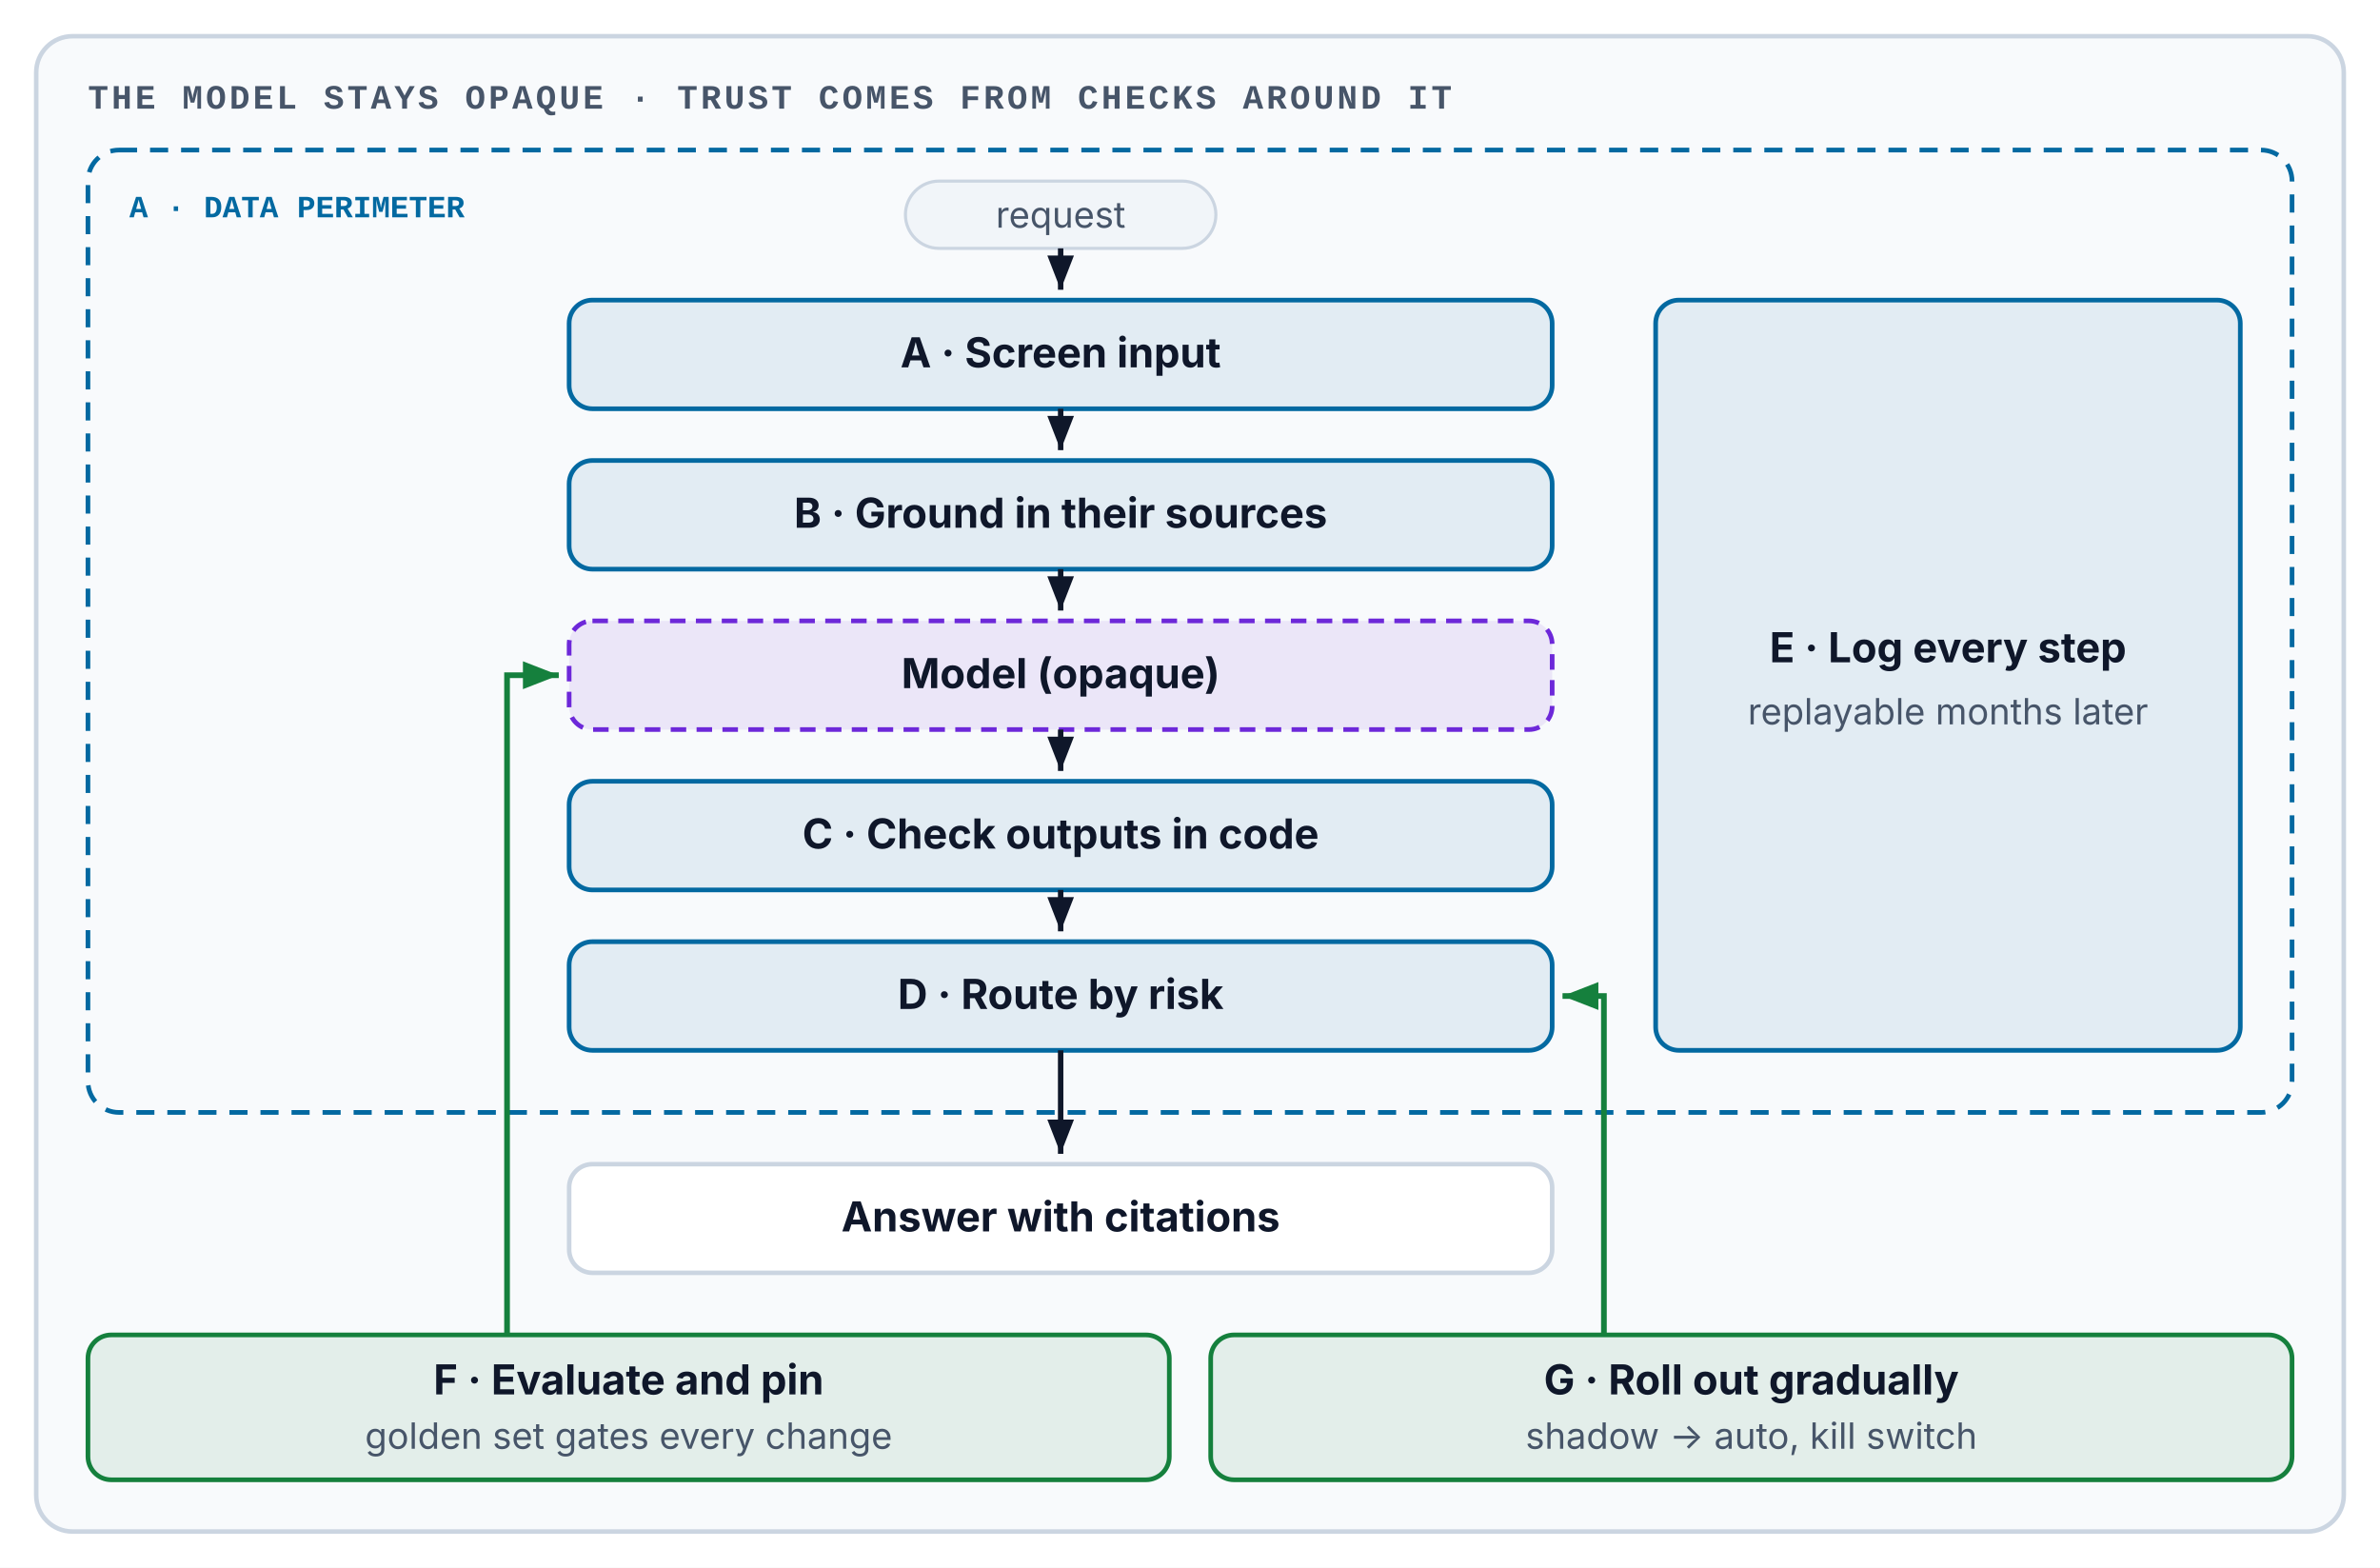
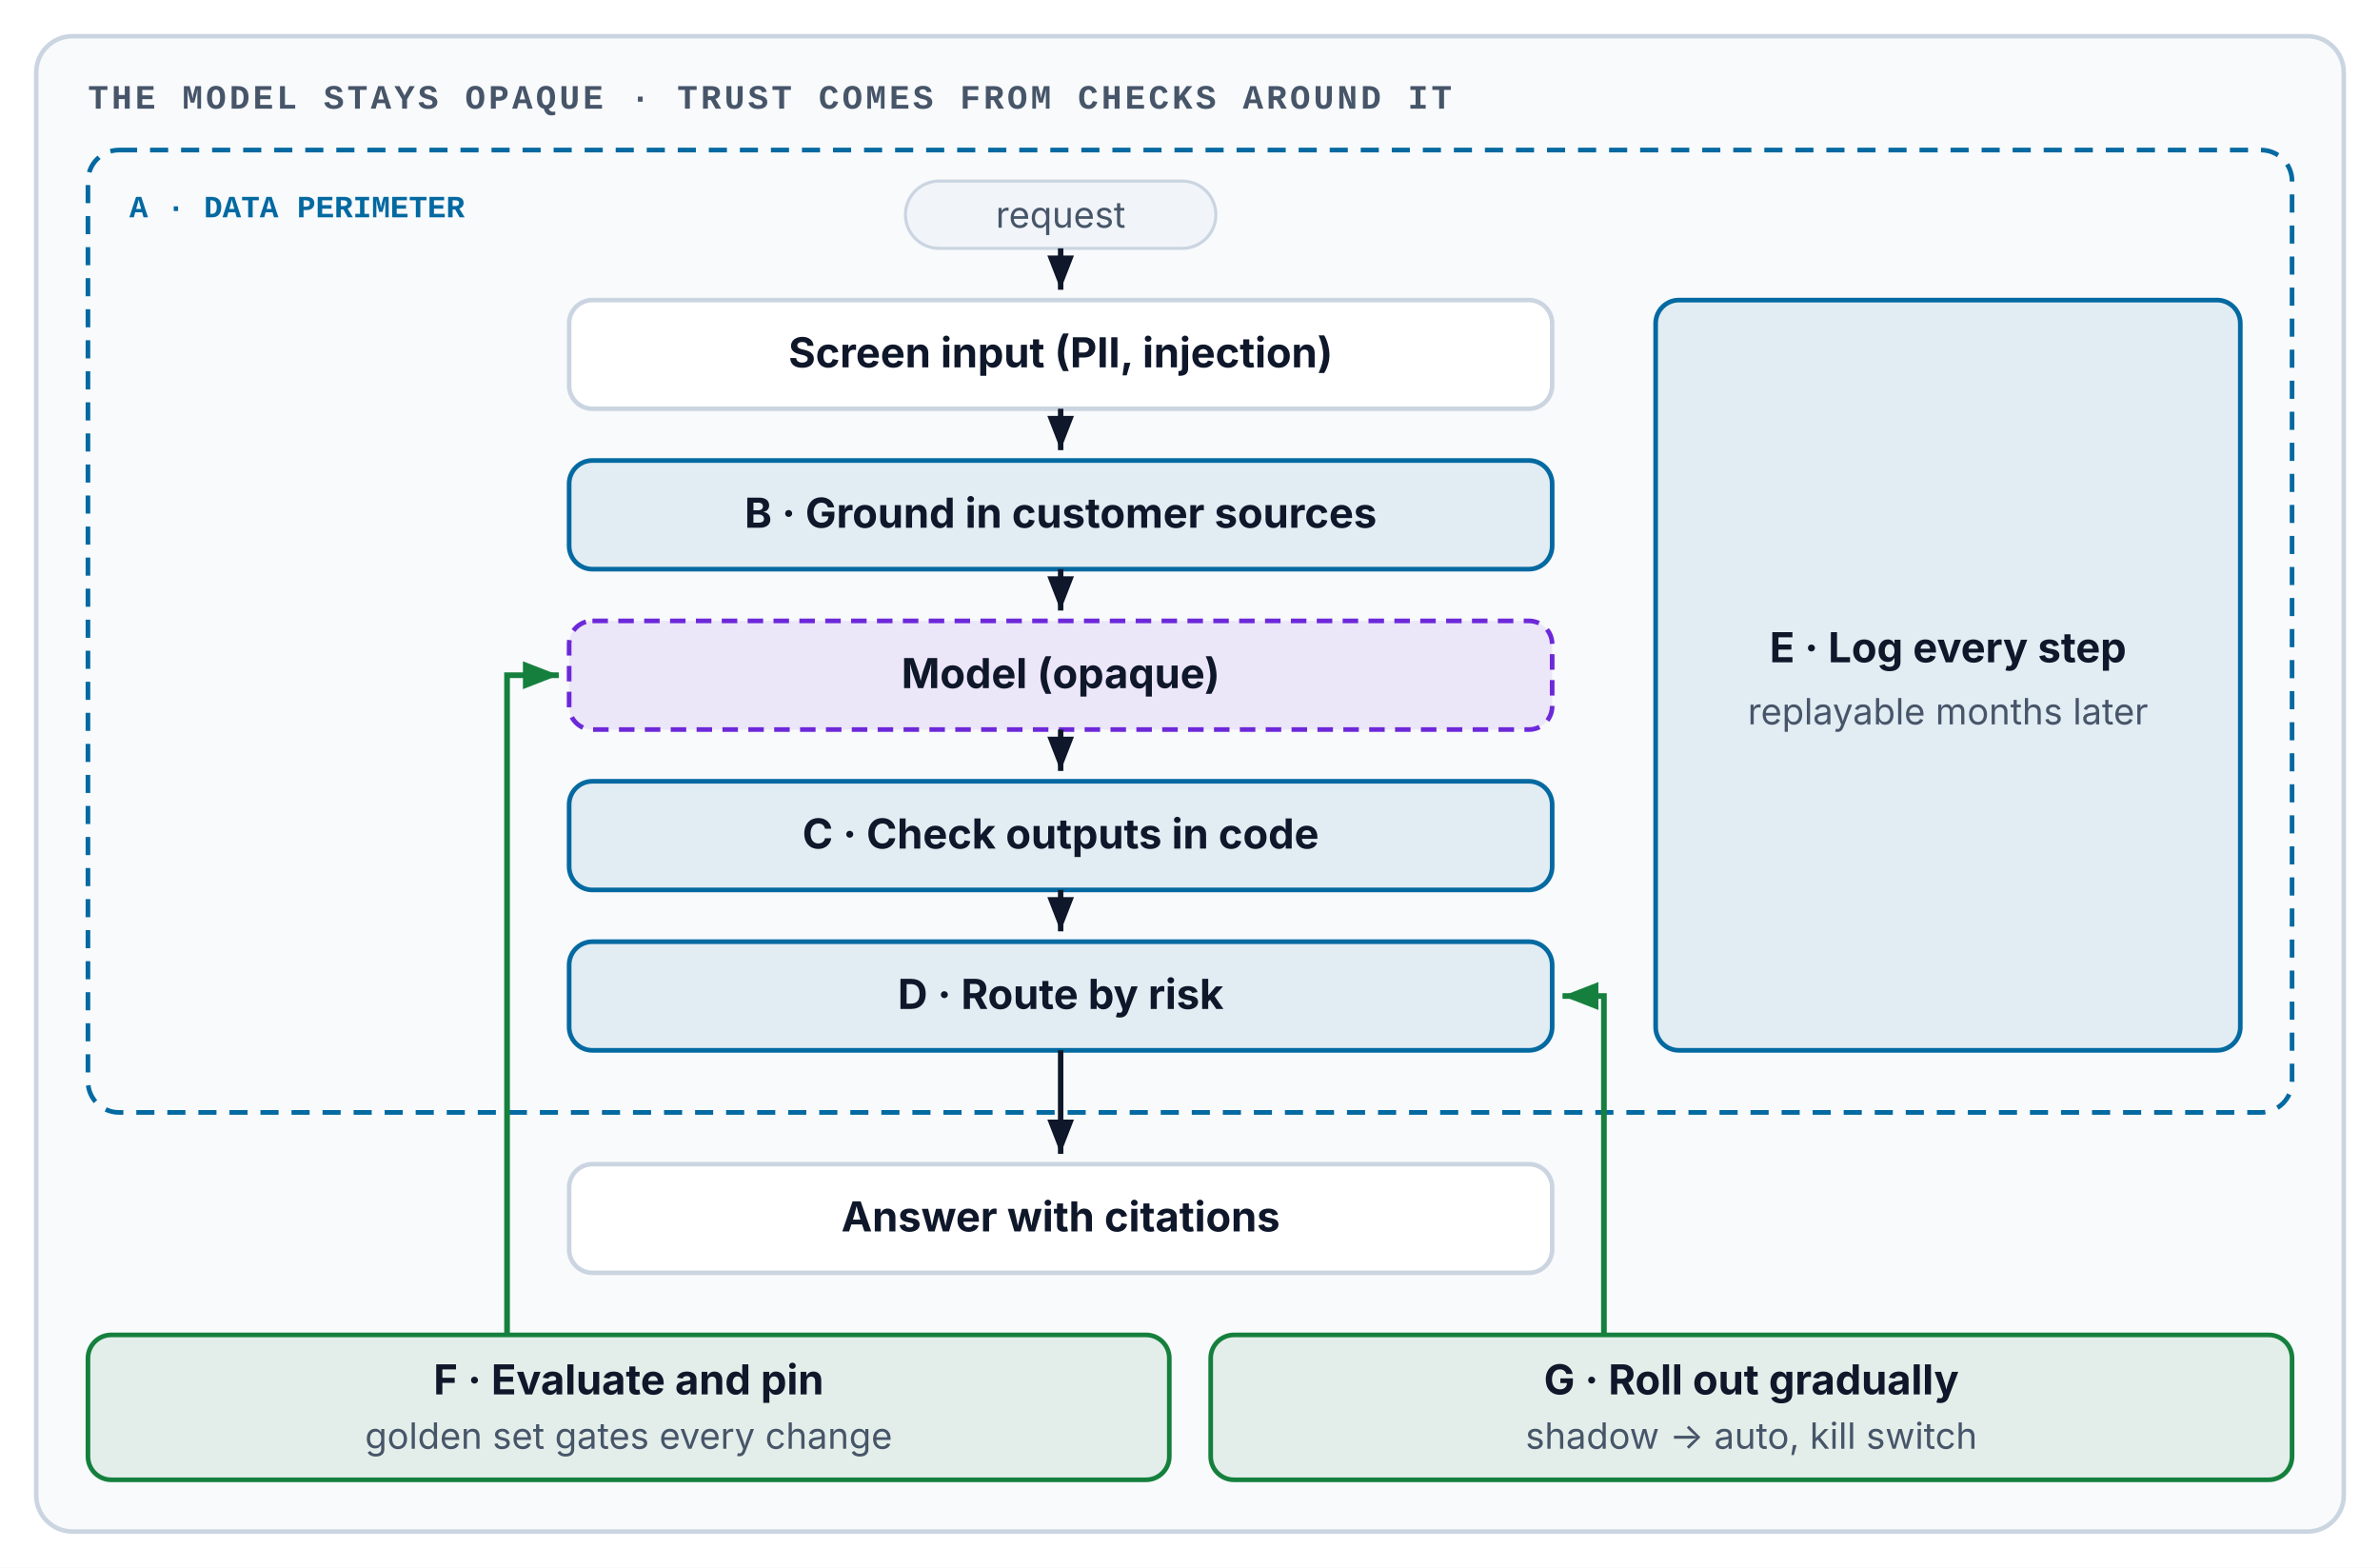
- <svg xmlns="http://www.w3.org/2000/svg" viewBox="0 0 920 606" role="img" aria-label="The model stays opaque; trust comes from checks around it, lettered in the order a request meets them. Inside the customer's data perimeter, a request is screened (A), grounded in their sources (B), handled by the opaque model, checked in code (C), and routed by risk (D), with every step logged (E). Evaluation and pinning gate every change (F), and the rollout stage sets how much is automated (G)" width="1840" height="1212">
+ <svg xmlns="http://www.w3.org/2000/svg" viewBox="0 0 920 606" role="img" aria-label="The model stays opaque; trust comes from checks around it, lettered in the order a request meets them. Inside the customer's data perimeter, a request is screened (A), grounded in customer sources (B), handled by the opaque model, checked in code (C), and routed by risk (D), with every step logged (E). Evaluation and pinning gate every change (F), and the rollout stage sets how much is automated (G)" width="1840" height="1212">
  <style>
    .t-b { font-family: Inter, 'Segoe UI', Roboto, Helvetica, Arial, sans-serif; font-size: 16px; font-weight: 700; fill: #0f172a; }
    .t-s { font-family: Inter, 'Segoe UI', Roboto, Helvetica, Arial, sans-serif; font-size: 14px; fill: #475569; }
    .t-c { text-anchor: middle; }
    .t-m-c { font-family: 'JetBrains Mono', 'SFMono-Regular', Consolas, 'Courier New', monospace; font-size: 12px; font-weight: 700; fill: #0369a1; }
    .zl { font-family: 'JetBrains Mono', 'SFMono-Regular', Consolas, 'Courier New', monospace; font-size: 13.2px; letter-spacing: 0.09em; font-weight: 700; fill: #475569; }
    .flow { stroke: #0f172a; stroke-width: 2.1; fill: none; }
    .node-card { fill: #ffffff; stroke: #cbd5e1; stroke-width: 1.75; }
    .node-dim { fill: #f1f5f9; stroke: #cbd5e1; stroke-width: 1.2; }
    .node-good { fill: #15803d; fill-opacity: 0.09; stroke: #15803d; stroke-width: 1.8; }
    .node-violet { fill: #6d28d9; fill-opacity: 0.09; stroke: #6d28d9; stroke-width: 1.8; }
    .node-cyan { fill: #0369a1; fill-opacity: 0.09; stroke: #0369a1; stroke-width: 1.8; }
  </style>
  <rect x="0" y="0" width="920" height="606" fill="#ffffff" />
  <defs>
    <marker id="arr-q1l-ink" viewBox="0 0 10 10" refX="9" refY="5" markerWidth="7" markerHeight="7" orient="auto-start-reverse">
      <path d="M 0 1.5 L 9 5 L 0 8.5 z" style="fill:#0f172a" />
    </marker>
    <marker id="arr-q1l-good" viewBox="0 0 10 10" refX="9" refY="5" markerWidth="7" markerHeight="7" orient="auto-start-reverse">
      <path d="M 0 1.5 L 9 5 L 0 8.5 z" style="fill:#15803d" />
    </marker>
  </defs>
  <rect x="14" y="14" width="892" height="578" rx="14" style="fill:#f8fafc;stroke:#cbd5e1;stroke-width:1.75" />
  <text class="zl" x="34" y="42">THE MODEL STAYS OPAQUE · TRUST COMES FROM CHECKS AROUND IT</text>
  <rect x="34" y="58" width="852" height="372" rx="12" style="fill:none;stroke:#0369a1;stroke-width:1.8;stroke-dasharray:7 5" />
  <text class="t-m-c" x="50" y="84">A · DATA PERIMETER</text>
  <rect class="node-dim" x="350" y="70" width="120" height="26" rx="13" />
  <text class="t-s t-c" x="410" y="88">request</text>
  <line class="flow" x1="410" y1="96" x2="410" y2="112" marker-end="url(#arr-q1l-ink)" />
-   <rect class="node-cyan" x="220" y="116" width="380" height="42" rx="9" />
-   <text class="t-b t-c" x="410" y="142">A · Screen input</text>
+   <rect class="node-card" x="220" y="116" width="380" height="42" rx="9" />
+   <text class="t-b t-c" x="410" y="142">Screen input (PII, injection)</text>
  <line class="flow" x1="410" y1="158" x2="410" y2="174" marker-end="url(#arr-q1l-ink)" />
  <rect class="node-cyan" x="220" y="178" width="380" height="42" rx="9" />
-   <text class="t-b t-c" x="410" y="204">B · Ground in their sources</text>
+   <text class="t-b t-c" x="410" y="204">B · Ground in customer sources</text>
  <line class="flow" x1="410" y1="220" x2="410" y2="236" marker-end="url(#arr-q1l-ink)" />
  <rect class="node-violet" x="220" y="240" width="380" height="42" rx="9" style="stroke-dasharray:6 4" />
  <text class="t-b t-c" x="410" y="266">Model (opaque)</text>
  <line class="flow" x1="410" y1="282" x2="410" y2="298" marker-end="url(#arr-q1l-ink)" />
  <rect class="node-cyan" x="220" y="302" width="380" height="42" rx="9" />
  <text class="t-b t-c" x="410" y="328">C · Check outputs in code</text>
  <line class="flow" x1="410" y1="344" x2="410" y2="360" marker-end="url(#arr-q1l-ink)" />
  <rect class="node-cyan" x="220" y="364" width="380" height="42" rx="9" />
  <text class="t-b t-c" x="410" y="390">D · Route by risk</text>
  <rect class="node-cyan" x="640" y="116" width="226" height="290" rx="9" />
  <text class="t-b t-c" x="753" y="256">E · Log every step</text>
  <text class="t-s t-c" x="753" y="280">replayable months later</text>
  <line class="flow" x1="410" y1="406" x2="410" y2="446" marker-end="url(#arr-q1l-ink)" />
  <rect class="node-card" x="220" y="450" width="380" height="42" rx="9" />
  <text class="t-b t-c" x="410" y="476">Answer with citations</text>
  <rect class="node-good" x="34" y="516" width="418" height="56" rx="9" />
  <text class="t-b t-c" x="243" y="539">F · Evaluate and pin</text>
  <text class="t-s t-c" x="243" y="560">golden set gates every change</text>
  <path d="M 196 516 V 261 H 216" style="fill:none;stroke:#15803d;stroke-width:2.2" marker-end="url(#arr-q1l-good)" />
  <rect class="node-good" x="468" y="516" width="418" height="56" rx="9" />
  <text class="t-b t-c" x="677" y="539">G · Roll out gradually</text>
  <text class="t-s t-c" x="677" y="560">shadow → auto, kill switch</text>
  <path d="M 620 516 V 385 H 604" style="fill:none;stroke:#15803d;stroke-width:2.2" marker-end="url(#arr-q1l-good)" />
</svg>
